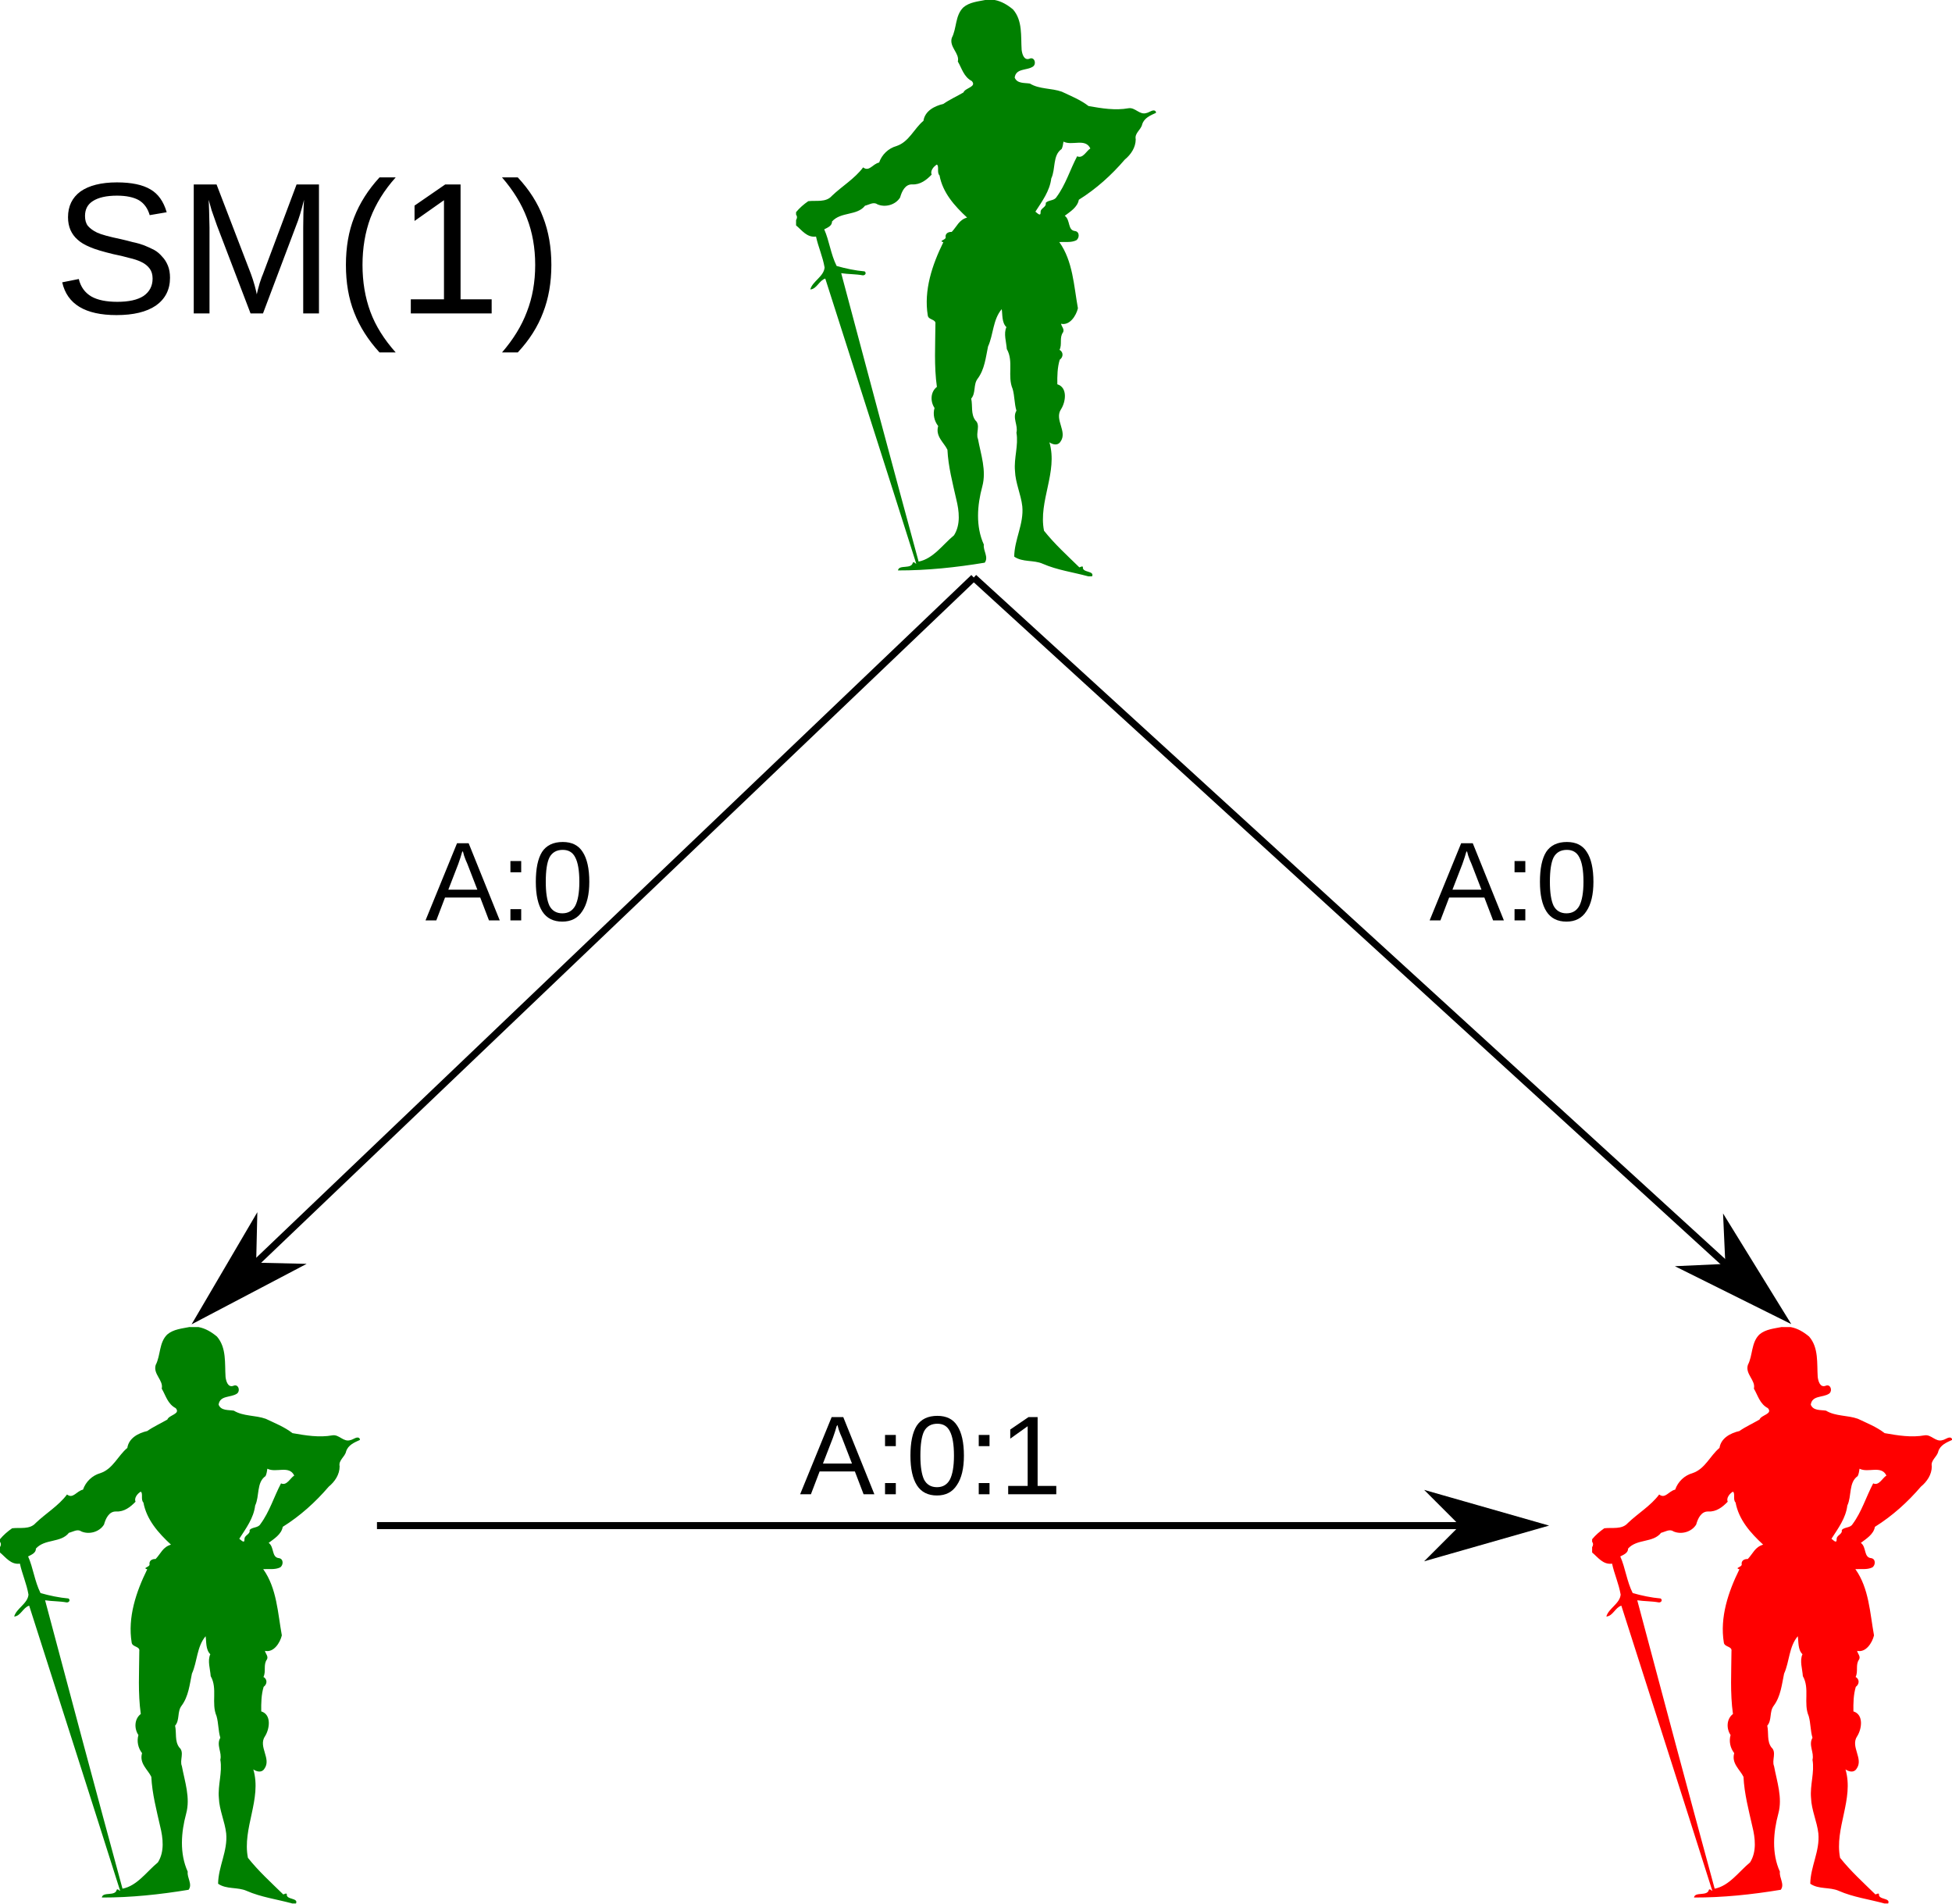
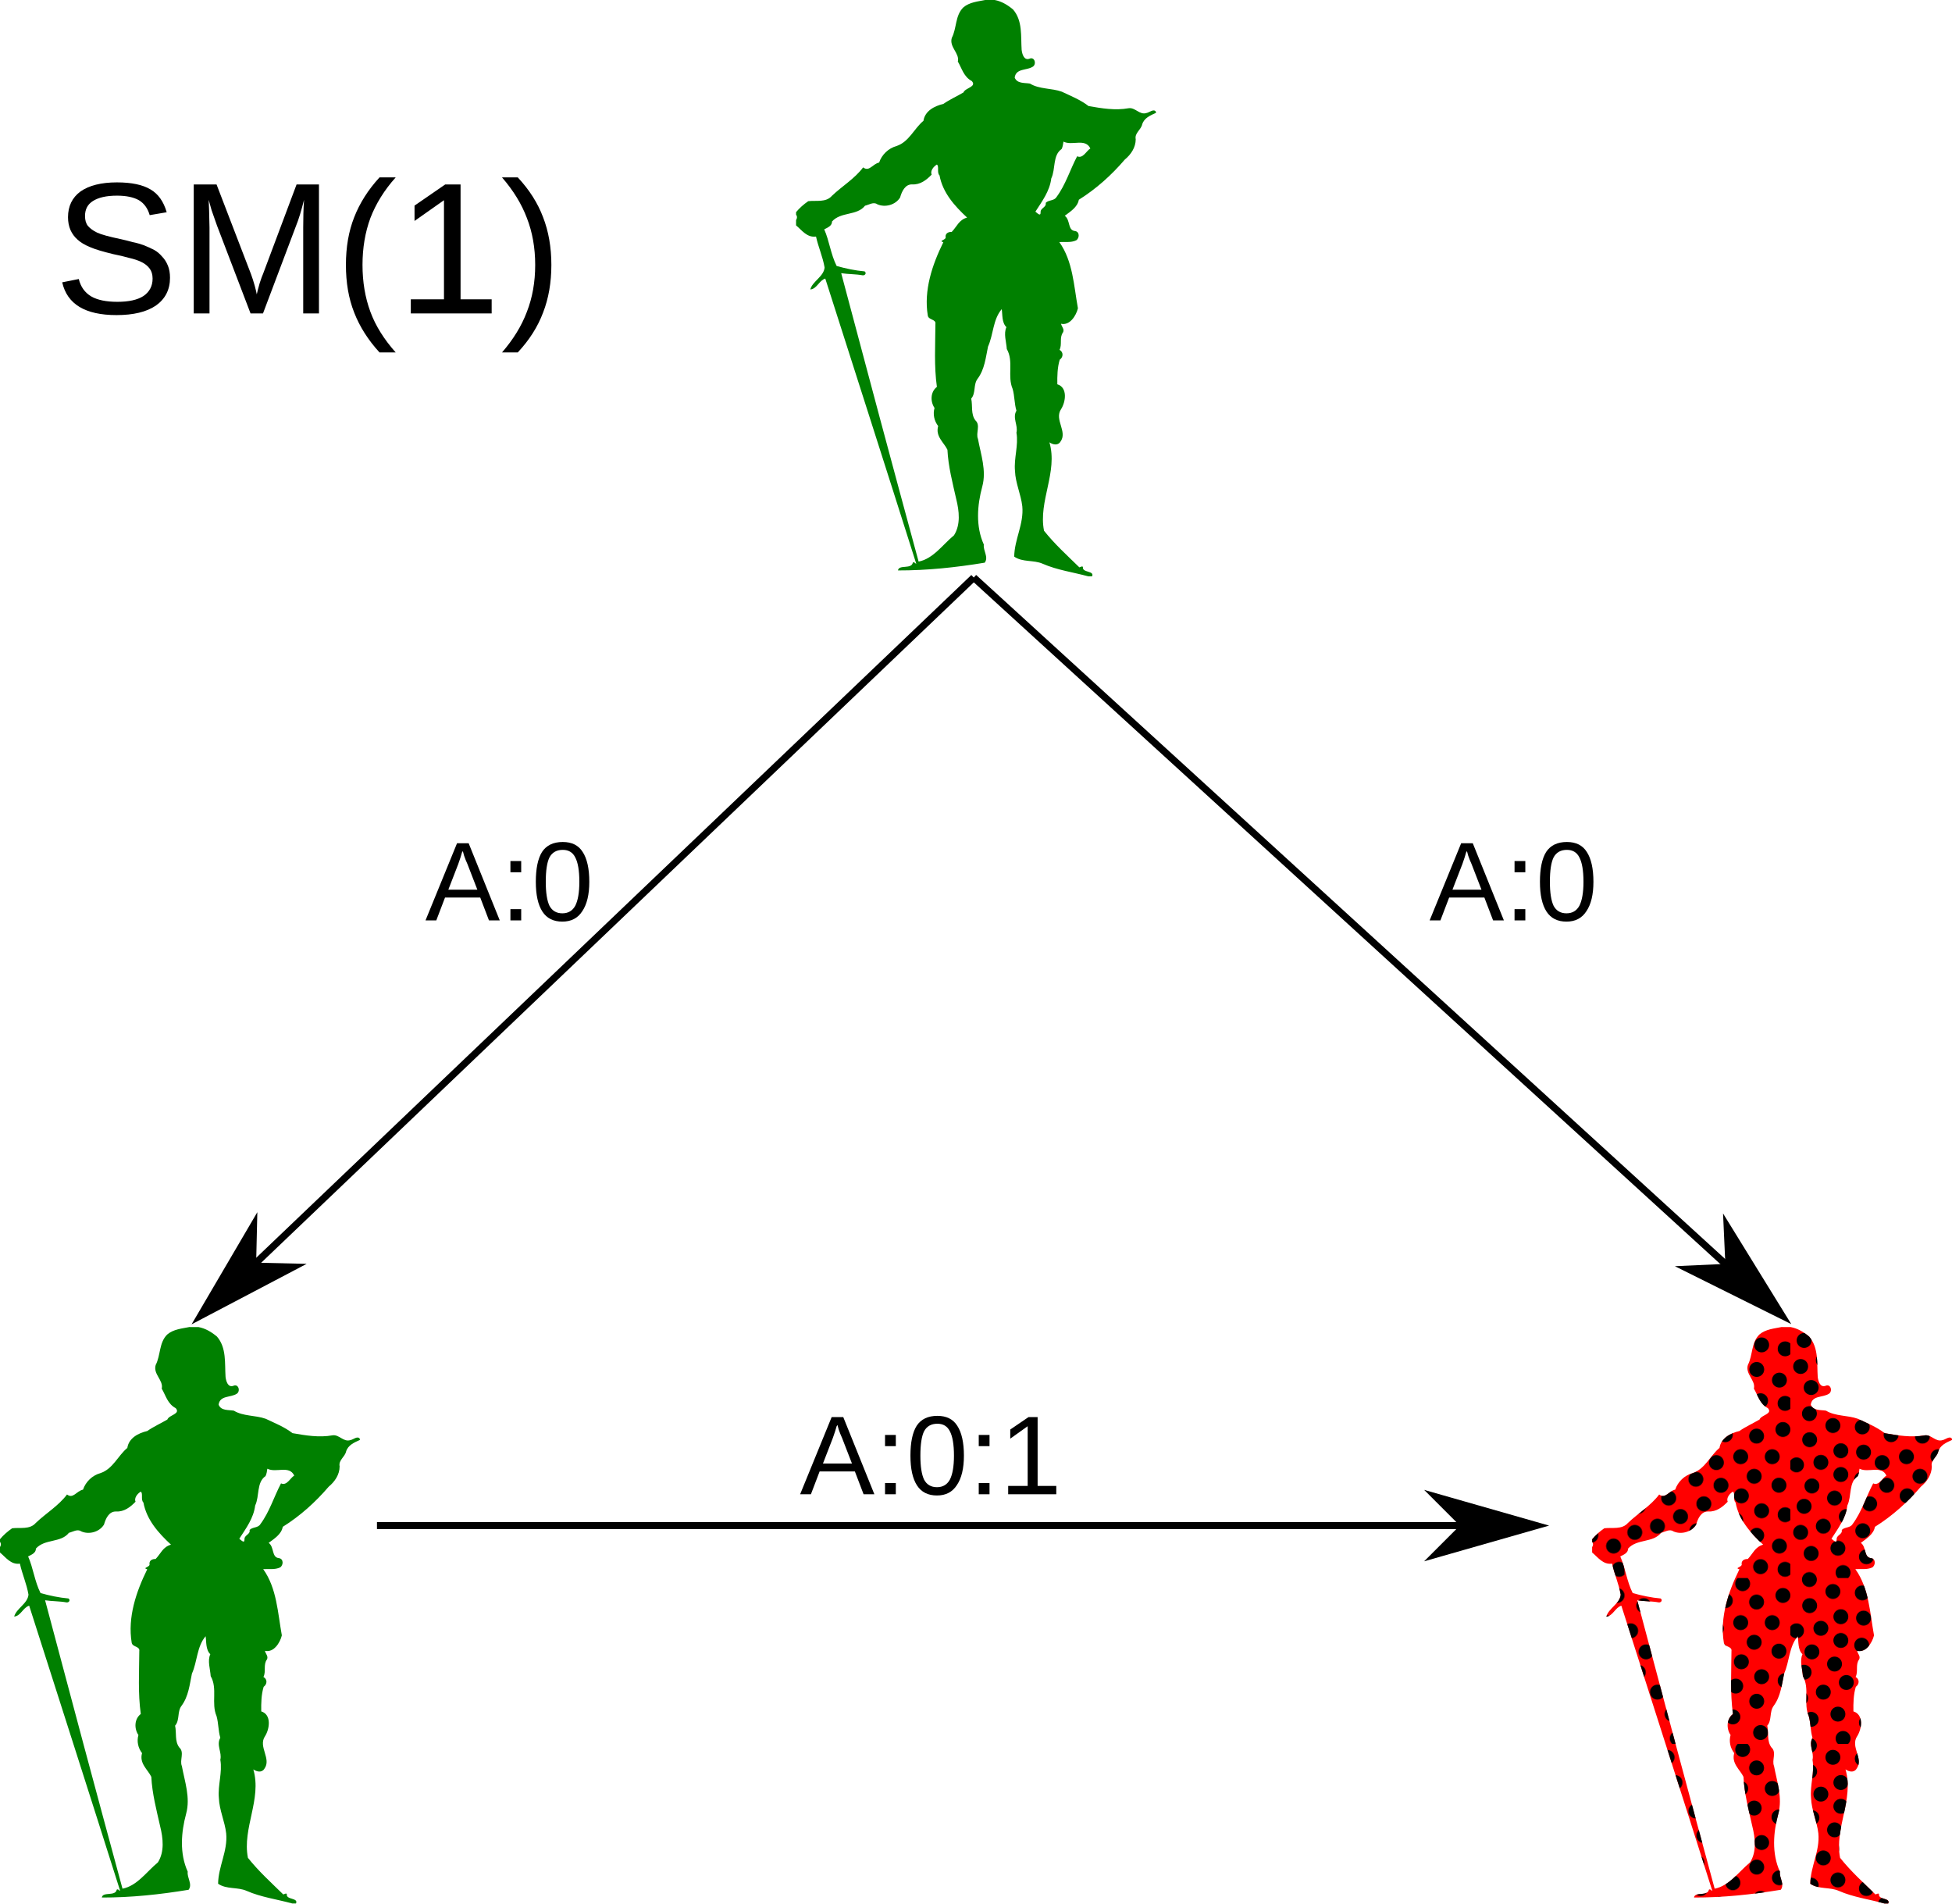
- <svg xmlns="http://www.w3.org/2000/svg" width="73.56mm" height="71.718mm" viewBox="0 0 73.56 71.718" version="1.1" id="svg1127">
+ <svg xmlns="http://www.w3.org/2000/svg" xmlns:xlink="http://www.w3.org/1999/xlink" width="73.56mm" height="71.718mm" viewBox="0 0 73.56 71.718" version="1.1" id="svg1127">
  <defs id="defs1121">
    <marker orient="auto" refY="0" refX="0" id="marker1163" style="overflow:visible">
      <path id="path1161" d="M 0,0 5,-5 -12.5,0 5,5 Z" style="fill:#000000;fill-opacity:1;fill-rule:evenodd;stroke:#000000;stroke-width:1pt;stroke-opacity:1" transform="matrix(-0.8,0,0,-0.8,-10,0)" />
    </marker>
    <marker style="overflow:visible" id="marker1007" refX="0" refY="0" orient="auto">
      <path transform="matrix(-0.8,0,0,-0.8,-10,0)" style="fill:#000000;fill-opacity:1;fill-rule:evenodd;stroke:#000000;stroke-width:1pt;stroke-opacity:1" d="M 0,0 5,-5 -12.5,0 5,5 Z" id="path1005" />
    </marker>
    <marker orient="auto" refY="0" refX="0" id="marker1605" style="overflow:visible">
      <path id="path1603" d="M 0,0 5,-5 -12.5,0 5,5 Z" style="fill:#000000;fill-opacity:1;fill-rule:evenodd;stroke:#000000;stroke-width:1pt;stroke-opacity:1" transform="matrix(-0.8,0,0,-0.8,-10,0)" />
    </marker>
    <marker orient="auto" refY="0" refX="0" id="marker1439" style="overflow:visible">
      <path id="path1437" d="M 0,0 5,-5 -12.5,0 5,5 Z" style="fill:#000000;fill-opacity:1;fill-rule:evenodd;stroke:#000000;stroke-width:1pt;stroke-opacity:1" transform="matrix(-0.8,0,0,-0.8,-10,0)" />
    </marker>
    <marker style="overflow:visible" id="marker4214" refX="0" refY="0" orient="auto">
      <path transform="scale(-0.6)" d="M 8.719,4.034 -2.207,0.016 8.719,-4.002 c -1.745,2.372 -1.735,5.617 -6e-7,8.035 z" style="fill:#ff0000;fill-opacity:1;fill-rule:evenodd;stroke:#ff0000;stroke-width:0.625;stroke-linejoin:round;stroke-opacity:1" id="path4212" />
    </marker>
    <marker orient="auto" refY="0" refX="0" id="marker4060" style="overflow:visible">
      <path id="path4058" style="fill:#ff0000;fill-opacity:1;fill-rule:evenodd;stroke:#000000;stroke-width:0.625;stroke-linejoin:round;stroke-opacity:1" d="M 8.719,4.034 -2.207,0.016 8.719,-4.002 c -1.745,2.372 -1.735,5.617 -6e-7,8.035 z" transform="scale(-0.6)" />
    </marker>
    <marker orient="auto" refY="0" refX="0" id="marker3984" style="overflow:visible">
      <path id="path3982" style="fill:#000000;fill-opacity:1;fill-rule:evenodd;stroke:#000000;stroke-width:0.625;stroke-linejoin:round;stroke-opacity:1" d="M 8.719,4.034 -2.207,0.016 8.719,-4.002 c -1.745,2.372 -1.735,5.617 -6e-7,8.035 z" transform="scale(0.6)" />
    </marker>
    <marker style="overflow:visible" id="marker2351" refX="0" refY="0" orient="auto">
      <path transform="matrix(-0.8,0,0,-0.8,-10,0)" style="fill:#000000;fill-opacity:1;fill-rule:evenodd;stroke:#000000;stroke-width:1pt;stroke-opacity:1" d="M 0,0 5,-5 -12.5,0 5,5 Z" id="path2349" />
    </marker>
    <marker orient="auto" refY="0" refX="0" id="marker1921" style="overflow:visible">
      <path id="path1919" d="M 0,0 5,-5 -12.5,0 5,5 Z" style="fill:#000000;fill-opacity:1;fill-rule:evenodd;stroke:#000000;stroke-width:1pt;stroke-opacity:1" transform="matrix(-0.8,0,0,-0.8,-10,0)" />
    </marker>
    <marker orient="auto" refY="0" refX="0" id="marker1819" style="overflow:visible">
      <path id="path1559" d="M 0,0 5,-5 -12.5,0 5,5 Z" style="fill:#000000;fill-opacity:1;fill-rule:evenodd;stroke:#000000;stroke-width:1pt;stroke-opacity:1" transform="matrix(-0.8,0,0,-0.8,-10,0)" />
    </marker>
    <marker style="overflow:visible" id="marker1462" refX="0" refY="0" orient="auto">
      <path transform="matrix(-0.8,0,0,-0.8,-10,0)" style="fill:#000000;fill-opacity:1;fill-rule:evenodd;stroke:#000000;stroke-width:1pt;stroke-opacity:1" d="M 0,0 5,-5 -12.5,0 5,5 Z" id="path1460" />
    </marker>
    <marker orient="auto" refY="0" refX="0" id="Arrow1Lstart" style="overflow:visible">
      <path id="path1700" d="M 0,0 5,-5 -12.5,0 5,5 Z" style="fill:#000000;fill-opacity:1;fill-rule:evenodd;stroke:#000000;stroke-width:1pt;stroke-opacity:1" transform="matrix(0.8,0,0,0.8,10,0)" />
    </marker>
    <marker orient="auto" refY="0" refX="0" id="Arrow2Mend" style="overflow:visible">
      <path id="path1727" style="fill:#000000;fill-opacity:1;fill-rule:evenodd;stroke:#000000;stroke-width:0.625;stroke-linejoin:round;stroke-opacity:1" d="M 8.719,4.034 -2.207,0.016 8.719,-4.002 c -1.745,2.372 -1.735,5.617 -6e-7,8.035 z" transform="scale(-0.6)" />
    </marker>
    <marker orient="auto" refY="0" refX="0" id="Arrow2Lend" style="overflow:visible">
      <path id="path1721" style="fill:#000000;fill-opacity:1;fill-rule:evenodd;stroke:#000000;stroke-width:0.625;stroke-linejoin:round;stroke-opacity:1" d="M 8.719,4.034 -2.207,0.016 8.719,-4.002 c -1.745,2.372 -1.735,5.617 -6e-7,8.035 z" transform="matrix(-1.1,0,0,-1.1,-1.1,0)" />
    </marker>
    <marker orient="auto" refY="0" refX="0" id="Arrow1Lend" style="overflow:visible">
      <path id="path1703" d="M 0,0 5,-5 -12.5,0 5,5 Z" style="fill:#000000;fill-opacity:1;fill-rule:evenodd;stroke:#000000;stroke-width:1pt;stroke-opacity:1" transform="matrix(-0.8,0,0,-0.8,-10,0)" />
    </marker>
    <marker orient="auto" refY="0" refX="0" id="Arrow2Mend-7" style="overflow:visible">
      <path id="path1727-0" style="fill:#000000;fill-opacity:1;fill-rule:evenodd;stroke:#000000;stroke-width:0.625;stroke-linejoin:round;stroke-opacity:1" d="M 8.719,4.034 -2.207,0.016 8.719,-4.002 c -1.745,2.372 -1.735,5.617 -6e-7,8.035 z" transform="scale(-0.6)" />
    </marker>
    <marker orient="auto" refY="0" refX="0" id="Arrow2Mend-7-3" style="overflow:visible">
      <path id="path1727-0-6" style="fill:#000000;fill-opacity:1;fill-rule:evenodd;stroke:#000000;stroke-width:0.625;stroke-linejoin:round;stroke-opacity:1" d="M 8.719,4.034 -2.207,0.016 8.719,-4.002 c -1.745,2.372 -1.735,5.617 -6e-7,8.035 z" transform="scale(-0.6)" />
    </marker>
    <marker orient="auto" refY="0" refX="0" id="Arrow2Mend-0" style="overflow:visible">
      <path id="path1727-6" style="fill:#000000;fill-opacity:1;fill-rule:evenodd;stroke:#000000;stroke-width:0.625;stroke-linejoin:round;stroke-opacity:1" d="M 8.719,4.034 -2.207,0.016 8.719,-4.002 c -1.745,2.372 -1.735,5.617 -6e-7,8.035 z" transform="scale(-0.6)" />
    </marker>
    <marker orient="auto" refY="0" refX="0" id="Arrow2Mend-2" style="overflow:visible">
      <path id="path1727-02" style="fill:#000000;fill-opacity:1;fill-rule:evenodd;stroke:#000000;stroke-width:0.625;stroke-linejoin:round;stroke-opacity:1" d="M 8.719,4.034 -2.207,0.016 8.719,-4.002 c -1.745,2.372 -1.735,5.617 -6e-7,8.035 z" transform="scale(-0.6)" />
    </marker>
    <marker orient="auto" refY="0" refX="0" id="Arrow2Mend-7-3-5" style="overflow:visible">
      <path id="path1727-0-6-9" style="fill:#000000;fill-opacity:1;fill-rule:evenodd;stroke:#000000;stroke-width:0.625;stroke-linejoin:round;stroke-opacity:1" d="M 8.719,4.034 -2.207,0.016 8.719,-4.002 c -1.745,2.372 -1.735,5.617 -6e-7,8.035 z" transform="scale(-0.6)" />
    </marker>
    <marker orient="auto" refY="0" refX="0" id="Arrow2Mend-7-3-2" style="overflow:visible">
      <path id="path1727-0-6-8" style="fill:#000000;fill-opacity:1;fill-rule:evenodd;stroke:#000000;stroke-width:0.625;stroke-linejoin:round;stroke-opacity:1" d="M 8.719,4.034 -2.207,0.016 8.719,-4.002 c -1.745,2.372 -1.735,5.617 -6e-7,8.035 z" transform="scale(-0.6)" />
    </marker>
    <marker orient="auto" refY="0" refX="0" id="marker3945-9" style="overflow:visible">
      <path id="path3943-7" style="fill:#000000;fill-opacity:1;fill-rule:evenodd;stroke:#000000;stroke-width:0.625;stroke-linejoin:round;stroke-opacity:1" d="M 8.719,4.034 -2.207,0.016 8.719,-4.002 c -1.745,2.372 -1.735,5.617 -6e-7,8.035 z" transform="scale(-0.6)" />
    </marker>
    <marker style="overflow:visible" id="marker4214-8" refX="0" refY="0" orient="auto">
      <path transform="scale(-0.6)" d="M 8.719,4.034 -2.207,0.016 8.719,-4.002 c -1.745,2.372 -1.735,5.617 -6e-7,8.035 z" style="fill:#ff0000;fill-opacity:1;fill-rule:evenodd;stroke:#ff0000;stroke-width:0.625;stroke-linejoin:round;stroke-opacity:1" id="path4212-9" />
    </marker>
+     <pattern xlink:href="#Polkadots-large-7-4" id="pattern3801-4-4" patternTransform="matrix(0.625,0,0,0.625,103.8962,67.46516)" />
+     <pattern id="Polkadots-large-7-4" patternTransform="translate(0,0) scale(10,10)" height="10" width="10" patternUnits="userSpaceOnUse">
+       <circle id="circle2411-4-4" r="0.45" cy="0.810" cx="2.567" style="fill:black;stroke:none" />
+       <circle id="circle2413-4-4" r="0.45" cy="2.33" cx="3.048" style="fill:black;stroke:none" />
+       <circle id="circle2415-3-7" r="0.45" cy="2.415" cx="4.418" style="fill:black;stroke:none" />
+       <circle id="circle2417-0-6" r="0.45" cy="3.029" cx="1.844" style="fill:black;stroke:none" />
+       <circle id="circle2419-7-3" r="0.45" cy="1.363" cx="6.08" style="fill:black;stroke:none" />
+       <circle id="circle2421-8-1" r="0.45" cy="4.413" cx="5.819" style="fill:black;stroke:none" />
+       <circle id="circle2423-6-7" r="0.45" cy="4.048" cx="4.305" style="fill:black;stroke:none" />
+       <circle id="circle2425-8-5" r="0.45" cy="3.045" cx="5.541" style="fill:black;stroke:none" />
+       <circle id="circle2427-8-9" r="0.45" cy="5.527" cx="4.785" style="fill:black;stroke:none" />
+       <circle id="circle2429-4-6" r="0.45" cy="5.184" cx="2.667" style="fill:black;stroke:none" />
+       <circle id="circle2431-3-2" r="0.45" cy="1.448" cx="7.965" style="fill:black;stroke:none" />
+       <circle id="circle2433-1-1" r="0.45" cy="5.049" cx="7.047" style="fill:black;stroke:none" />
+       <circle id="circle2435-4-7" r="0.45" cy="0.895" cx="4.340" style="fill:black;stroke:none" />
+       <circle id="circle2437-9-8" r="0.45" cy="0.340" cx="7.125" style="fill:black;stroke:none" />
+       <circle id="circle2439-2-5" r="0.45" cy="1.049" cx="9.553" style="fill:black;stroke:none" />
+       <circle id="circle2441-0-7" r="0.45" cy="2.689" cx="7.006" style="fill:black;stroke:none" />
+       <circle id="circle2443-6-4" r="0.45" cy="2.689" cx="8.909" style="fill:black;stroke:none" />
+       <circle id="circle2445-8-1" r="0.45" cy="4.407" cx="9.315" style="fill:black;stroke:none" />
+       <circle id="circle2447-9-8" r="0.45" cy="3.870" cx="7.820" style="fill:black;stroke:none" />
+       <circle id="circle2449-2-5" r="0.45" cy="5.948" cx="8.270" style="fill:black;stroke:none" />
+       <circle id="circle2451-6-9" r="0.45" cy="7.428" cx="7.973" style="fill:black;stroke:none" />
+       <circle id="circle2453-6-7" r="0.45" cy="8.072" cx="9.342" style="fill:black;stroke:none" />
+       <circle id="circle2455-4-5" r="0.45" cy="9.315" cx="8.206" style="fill:black;stroke:none" />
+       <circle id="circle2457-9-3" r="0.45" cy="9.475" cx="9.682" style="fill:black;stroke:none" />
+       <circle id="circle2459-5-8" r="0.45" cy="6.186" cx="9.688" style="fill:black;stroke:none" />
+       <circle id="circle2461-0-8" r="0.45" cy="6.296" cx="3.379" style="fill:black;stroke:none" />
+       <circle id="circle2463-4-3" r="0.45" cy="8.204" cx="2.871" style="fill:black;stroke:none" />
+       <circle id="circle2465-8-1" r="0.45" cy="8.719" cx="4.59" style="fill:black;stroke:none" />
+       <circle id="circle2467-7-8" r="0.45" cy="9.671" cx="3.181" style="fill:black;stroke:none" />
+       <circle id="circle2469-1-9" r="0.45" cy="7.315" cx="5.734" style="fill:black;stroke:none" />
+       <circle id="circle2471-7-6" r="0.45" cy="6.513" cx="6.707" style="fill:black;stroke:none" />
+       <circle id="circle2473-2-4" r="0.45" cy="9.670" cx="5.730" style="fill:black;stroke:none" />
+       <circle id="circle2475-7-3" r="0.45" cy="8.373" cx="6.535" style="fill:black;stroke:none" />
+       <circle id="circle2477-2-3" r="0.45" cy="7.154" cx="4.37" style="fill:black;stroke:none" />
+       <circle id="circle2479-2-3" r="0.45" cy="7.25" cx="0.622" style="fill:black;stroke:none" />
+       <circle id="circle2481-6-8" r="0.45" cy="5.679" cx="0.831" style="fill:black;stroke:none" />
+       <circle id="circle2483-1-6" r="0.45" cy="8.519" cx="1.257" style="fill:black;stroke:none" />
+       <circle id="circle2485-0-0" r="0.45" cy="6.877" cx="1.989" style="fill:black;stroke:none" />
+       <circle id="circle2487-6-4" r="0.45" cy="3.181" cx="0.374" style="fill:black;stroke:none" />
+       <circle id="circle2489-1-8" r="0.45" cy="1.664" cx="1.166" style="fill:black;stroke:none" />
+       <circle id="circle2491-5-8" r="0.45" cy="0.093" cx="1.151" style="fill:black;stroke:none" />
+       <circle id="circle2493-9-8" r="0.45" cy="10.093" cx="1.151" style="fill:black;stroke:none" />
+       <circle id="circle2495-4-9" r="0.45" cy="4.451" cx="1.302" style="fill:black;stroke:none" />
+       <circle id="circle2497-9-7" r="0.45" cy="3.763" cx="3.047" style="fill:black;stroke:none" />
+     </pattern>
  </defs>
  <g id="layer1" transform="translate(-42.67912,-8.01127)">
    <path id="path957-3" d="m 79.835,8.011 h 0.327 c 0.261,0.048 0.493,0.19 0.693,0.357 0.366,0.422 0.29,1.009 0.324,1.523 0.018,0.147 0.084,0.403 0.288,0.335 0.2,-0.096 0.282,0.199 0.137,0.295 -0.237,0.155 -0.636,0.055 -0.687,0.412 0.091,0.236 0.373,0.193 0.575,0.227 0.355,0.218 0.809,0.166 1.201,0.306 0.348,0.166 0.704,0.305 1.008,0.541 0.496,0.087 1.004,0.173 1.508,0.082 0.251,-0.04 0.415,0.266 0.674,0.18 0.106,-0.015 0.277,-0.179 0.357,-0.045 v 0.04 c -0.209,0.093 -0.445,0.193 -0.518,0.432 -0.044,0.208 -0.294,0.329 -0.244,0.562 -5e-4,0.309 -0.18,0.575 -0.412,0.766 -0.5,0.584 -1.076,1.103 -1.732,1.513 -0.048,0.283 -0.331,0.453 -0.53,0.604 0.221,0.16 0.099,0.551 0.393,0.576 0.176,0.03 0.163,0.272 0.036,0.35 -0.199,0.094 -0.423,0.049 -0.635,0.064 0.515,0.721 0.548,1.652 0.702,2.495 -0.066,0.279 -0.307,0.66 -0.636,0.583 0.02,0.11 0.139,0.206 0.074,0.325 -0.146,0.198 -0.024,0.451 -0.131,0.658 0.155,0.088 0.144,0.274 0.007,0.373 -0.089,0.295 -0.095,0.616 -0.09,0.925 0.395,0.121 0.317,0.66 0.143,0.934 -0.271,0.396 0.254,0.85 -0.026,1.229 -0.097,0.158 -0.289,0.11 -0.415,0.023 0.327,1.122 -0.423,2.215 -0.204,3.331 0.402,0.506 0.87,0.928 1.332,1.38 0.039,-0.008 0.115,-0.061 0.134,-0.013 -0.038,0.223 0.448,0.131 0.345,0.353 H 83.693 c -0.573,-0.158 -1.171,-0.235 -1.719,-0.475 -0.342,-0.152 -0.758,-0.048 -1.075,-0.269 0.008,-0.651 0.368,-1.232 0.305,-1.895 -0.051,-0.454 -0.26,-0.878 -0.276,-1.338 -0.044,-0.481 0.138,-0.959 0.055,-1.438 0.07,-0.274 -0.161,-0.554 -5e-4,-0.828 -0.08,-0.266 -0.066,-0.551 -0.142,-0.817 -0.209,-0.485 0.048,-1.037 -0.221,-1.506 -0.016,-0.261 -0.128,-0.583 -0.014,-0.824 -0.181,-0.174 -0.144,-0.485 -0.177,-0.679 -0.336,0.397 -0.31,0.955 -0.516,1.41 -0.086,0.407 -0.126,0.856 -0.392,1.212 -0.17,0.224 -0.059,0.538 -0.242,0.749 0.06,0.272 -0.021,0.581 0.157,0.819 0.206,0.183 0.005,0.484 0.098,0.702 0.109,0.587 0.325,1.189 0.163,1.788 -0.193,0.712 -0.254,1.504 0.058,2.191 -0.034,0.226 0.19,0.472 0.033,0.682 -1.077,0.178 -2.172,0.295 -3.269,0.292 0.032,-0.235 0.509,-0.029 0.561,-0.296 0.051,-0.037 0.084,0.033 0.129,0.047 -1.134,-3.584 -2.286,-7.168 -3.429,-10.747 -0.23,0.067 -0.319,0.393 -0.565,0.41 0.084,-0.311 0.51,-0.486 0.539,-0.827 -0.071,-0.417 -0.238,-0.769 -0.323,-1.166 -0.341,0.047 -0.533,-0.24 -0.752,-0.421 v -0.202 c 0.044,-0.063 0.048,-0.138 0,-0.201 v -0.096 c 0.131,-0.159 0.29,-0.296 0.459,-0.413 0.298,-0.037 0.663,0.058 0.888,-0.198 0.383,-0.367 0.861,-0.648 1.18,-1.075 0.23,0.177 0.355,-0.129 0.603,-0.183 0.103,-0.3 0.349,-0.536 0.656,-0.622 0.474,-0.159 0.658,-0.655 1.014,-0.95 0.056,-0.372 0.414,-0.558 0.75,-0.636 0.238,-0.166 0.51,-0.287 0.759,-0.433 0.06,-0.174 0.511,-0.207 0.314,-0.429 -0.306,-0.159 -0.377,-0.483 -0.527,-0.736 0.076,-0.31 -0.334,-0.545 -0.227,-0.891 0.19,-0.366 0.121,-0.842 0.435,-1.148 0.236,-0.202 0.56,-0.224 0.852,-0.284 m 2.921,5.341 c -0.016,0.093 -0.025,0.192 -0.069,0.278 -0.347,0.239 -0.22,0.755 -0.391,1.109 -0.057,0.475 -0.345,0.859 -0.598,1.252 0.053,0.034 0.201,0.207 0.196,0.024 -0.012,-0.167 0.229,-0.183 0.192,-0.355 0.107,-0.117 0.319,-0.072 0.406,-0.218 0.346,-0.465 0.511,-1.03 0.779,-1.538 0.218,0.103 0.346,-0.203 0.498,-0.294 -0.192,-0.401 -0.684,-0.09 -1.013,-0.258 m -4.773,0.865 c -0.123,0.073 -0.256,0.24 -0.195,0.379 -0.197,0.204 -0.43,0.383 -0.728,0.368 -0.273,-0.013 -0.398,0.27 -0.46,0.492 -0.171,0.281 -0.564,0.389 -0.861,0.256 -0.141,-0.102 -0.318,0.023 -0.461,0.054 -0.301,0.387 -0.911,0.219 -1.246,0.597 0.01,0.165 -0.181,0.236 -0.292,0.294 0.195,0.44 0.243,0.932 0.468,1.38 0.341,0.097 0.704,0.174 1.054,0.204 0.084,0.062 0.019,0.158 -0.073,0.148 -0.267,-0.049 -0.541,-0.039 -0.809,-0.08 0.962,3.625 1.933,7.247 2.917,10.866 0.553,-0.107 0.911,-0.644 1.334,-0.991 0.255,-0.404 0.195,-0.915 0.085,-1.359 -0.138,-0.615 -0.302,-1.23 -0.333,-1.864 -0.132,-0.275 -0.461,-0.503 -0.349,-0.893 -0.148,-0.189 -0.206,-0.446 -0.137,-0.681 -0.165,-0.243 -0.156,-0.608 0.089,-0.794 -0.11,-0.787 -0.06,-1.578 -0.056,-2.368 0.032,-0.189 -0.26,-0.146 -0.287,-0.319 -0.157,-0.953 0.167,-1.917 0.586,-2.764 -0.213,-0.061 0.138,-0.079 0.083,-0.213 0.001,-0.133 0.122,-0.18 0.233,-0.175 0.201,-0.211 0.269,-0.452 0.579,-0.541 -0.471,-0.436 -0.919,-0.936 -1.039,-1.589 -0.109,-0.101 -0.004,-0.346 -0.099,-0.407 z" style="opacity:1;fill:#008000;stroke-width:0.022" />
    <path id="path957-3-3" d="m 49.835,58.011 h 0.327 c 0.261,0.048 0.493,0.19 0.693,0.357 0.366,0.422 0.29,1.009 0.324,1.523 0.018,0.147 0.084,0.403 0.288,0.335 0.2,-0.096 0.282,0.199 0.137,0.295 -0.237,0.155 -0.636,0.055 -0.687,0.412 0.091,0.236 0.373,0.193 0.575,0.227 0.355,0.218 0.809,0.166 1.201,0.306 0.348,0.166 0.704,0.305 1.008,0.541 0.496,0.087 1.004,0.173 1.508,0.082 0.251,-0.04 0.415,0.266 0.674,0.18 0.106,-0.015 0.277,-0.179 0.357,-0.045 v 0.04 c -0.209,0.093 -0.445,0.193 -0.518,0.432 -0.044,0.208 -0.294,0.329 -0.244,0.562 -5e-4,0.309 -0.18,0.575 -0.412,0.766 -0.5,0.584 -1.076,1.103 -1.732,1.513 -0.048,0.283 -0.331,0.453 -0.53,0.604 0.221,0.16 0.099,0.551 0.393,0.576 0.176,0.03 0.163,0.272 0.036,0.35 -0.199,0.094 -0.423,0.049 -0.635,0.064 0.515,0.721 0.548,1.652 0.702,2.495 -0.066,0.279 -0.307,0.66 -0.636,0.583 0.02,0.11 0.139,0.206 0.074,0.325 -0.146,0.198 -0.024,0.451 -0.131,0.658 0.155,0.088 0.144,0.274 0.007,0.373 -0.089,0.295 -0.095,0.616 -0.09,0.925 0.395,0.121 0.317,0.66 0.143,0.934 -0.271,0.396 0.254,0.85 -0.026,1.229 -0.097,0.158 -0.289,0.11 -0.415,0.023 0.327,1.122 -0.423,2.215 -0.204,3.331 0.402,0.506 0.87,0.928 1.332,1.38 0.039,-0.008 0.115,-0.061 0.134,-0.013 -0.038,0.223 0.448,0.131 0.345,0.353 h -0.141 c -0.573,-0.158 -1.171,-0.235 -1.719,-0.475 -0.342,-0.152 -0.758,-0.048 -1.075,-0.269 0.008,-0.651 0.368,-1.232 0.305,-1.895 -0.051,-0.454 -0.26,-0.878 -0.276,-1.338 -0.044,-0.481 0.138,-0.959 0.055,-1.438 0.07,-0.274 -0.161,-0.554 -5e-4,-0.828 -0.08,-0.266 -0.066,-0.551 -0.142,-0.817 -0.209,-0.485 0.048,-1.037 -0.221,-1.506 -0.016,-0.261 -0.128,-0.583 -0.014,-0.824 -0.181,-0.174 -0.144,-0.485 -0.177,-0.679 -0.336,0.397 -0.31,0.955 -0.516,1.41 -0.086,0.407 -0.126,0.856 -0.392,1.212 -0.17,0.224 -0.059,0.538 -0.242,0.749 0.06,0.272 -0.021,0.581 0.157,0.819 0.206,0.183 0.005,0.484 0.098,0.702 0.109,0.587 0.325,1.189 0.163,1.788 -0.193,0.712 -0.254,1.504 0.058,2.191 -0.034,0.226 0.19,0.472 0.033,0.682 -1.077,0.178 -2.172,0.295 -3.269,0.292 0.032,-0.235 0.509,-0.029 0.561,-0.296 0.051,-0.037 0.084,0.033 0.129,0.047 -1.134,-3.584 -2.286,-7.168 -3.429,-10.747 -0.23,0.067 -0.319,0.393 -0.565,0.41 0.084,-0.311 0.51,-0.486 0.539,-0.827 -0.071,-0.417 -0.238,-0.769 -0.323,-1.166 -0.341,0.047 -0.533,-0.24 -0.752,-0.421 v -0.202 c 0.044,-0.063 0.048,-0.138 0,-0.201 v -0.096 c 0.131,-0.159 0.29,-0.296 0.459,-0.413 0.298,-0.037 0.663,0.058 0.888,-0.198 0.383,-0.367 0.861,-0.648 1.18,-1.075 0.23,0.177 0.355,-0.129 0.603,-0.183 0.103,-0.3 0.349,-0.536 0.656,-0.622 0.474,-0.159 0.658,-0.655 1.014,-0.95 0.056,-0.372 0.414,-0.558 0.75,-0.636 0.238,-0.166 0.51,-0.287 0.759,-0.433 0.06,-0.174 0.511,-0.207 0.314,-0.429 -0.306,-0.159 -0.377,-0.483 -0.527,-0.736 0.076,-0.31 -0.334,-0.545 -0.227,-0.891 0.19,-0.366 0.121,-0.842 0.435,-1.148 0.236,-0.202 0.56,-0.224 0.852,-0.284 m 2.921,5.341 c -0.016,0.093 -0.025,0.192 -0.069,0.278 -0.347,0.239 -0.22,0.755 -0.391,1.109 -0.057,0.475 -0.345,0.859 -0.598,1.252 0.053,0.034 0.201,0.207 0.196,0.024 -0.012,-0.167 0.229,-0.183 0.192,-0.355 0.107,-0.117 0.319,-0.072 0.406,-0.218 0.346,-0.465 0.511,-1.03 0.779,-1.538 0.218,0.103 0.346,-0.203 0.498,-0.294 -0.192,-0.401 -0.684,-0.09 -1.013,-0.258 m -4.773,0.865 c -0.123,0.073 -0.256,0.24 -0.195,0.379 -0.197,0.204 -0.43,0.383 -0.728,0.368 -0.273,-0.013 -0.398,0.27 -0.46,0.492 -0.171,0.281 -0.564,0.389 -0.861,0.256 -0.141,-0.102 -0.318,0.023 -0.461,0.054 -0.301,0.387 -0.911,0.219 -1.246,0.597 0.01,0.165 -0.181,0.236 -0.292,0.294 0.195,0.44 0.243,0.932 0.468,1.38 0.341,0.097 0.704,0.174 1.054,0.204 0.084,0.062 0.019,0.158 -0.073,0.148 -0.267,-0.049 -0.541,-0.039 -0.809,-0.08 0.962,3.625 1.933,7.247 2.917,10.866 0.553,-0.107 0.911,-0.644 1.334,-0.991 0.255,-0.404 0.195,-0.915 0.085,-1.359 -0.138,-0.615 -0.302,-1.23 -0.333,-1.864 -0.132,-0.275 -0.461,-0.503 -0.349,-0.893 -0.148,-0.189 -0.206,-0.446 -0.137,-0.681 -0.165,-0.243 -0.156,-0.608 0.089,-0.794 -0.11,-0.787 -0.06,-1.578 -0.056,-2.368 0.032,-0.189 -0.26,-0.146 -0.287,-0.319 -0.157,-0.953 0.167,-1.917 0.586,-2.764 -0.213,-0.061 0.138,-0.079 0.083,-0.213 0.001,-0.133 0.122,-0.18 0.233,-0.175 0.201,-0.211 0.269,-0.452 0.579,-0.541 -0.471,-0.436 -0.919,-0.936 -1.039,-1.589 -0.109,-0.101 -0.004,-0.346 -0.099,-0.407 z" style="opacity:1;fill:#008000;stroke-width:0.022" />
    <path id="path957-3-3-6-7" d="m 109.835,58.011 h 0.327 c 0.261,0.048 0.493,0.19 0.693,0.357 0.366,0.422 0.29,1.009 0.324,1.523 0.018,0.147 0.084,0.403 0.288,0.335 0.2,-0.096 0.282,0.199 0.137,0.295 -0.237,0.155 -0.636,0.055 -0.687,0.412 0.091,0.236 0.373,0.193 0.575,0.227 0.355,0.218 0.809,0.166 1.201,0.306 0.348,0.166 0.704,0.305 1.008,0.541 0.496,0.087 1.004,0.173 1.508,0.082 0.251,-0.04 0.415,0.266 0.674,0.18 0.106,-0.015 0.277,-0.179 0.357,-0.045 v 0.04 c -0.209,0.093 -0.445,0.193 -0.518,0.432 -0.044,0.208 -0.294,0.329 -0.244,0.562 -5.1e-4,0.309 -0.18,0.575 -0.412,0.766 -0.5,0.584 -1.076,1.103 -1.732,1.513 -0.048,0.283 -0.331,0.453 -0.53,0.604 0.221,0.16 0.099,0.551 0.393,0.576 0.176,0.03 0.163,0.272 0.036,0.35 -0.199,0.094 -0.423,0.049 -0.635,0.064 0.515,0.721 0.548,1.652 0.702,2.495 -0.066,0.279 -0.307,0.66 -0.636,0.583 0.02,0.11 0.139,0.206 0.074,0.325 -0.146,0.198 -0.024,0.451 -0.131,0.658 0.155,0.088 0.144,0.274 0.007,0.373 -0.089,0.295 -0.095,0.616 -0.09,0.925 0.395,0.121 0.317,0.66 0.143,0.934 -0.271,0.396 0.254,0.85 -0.026,1.229 -0.097,0.158 -0.289,0.11 -0.415,0.023 0.327,1.122 -0.423,2.215 -0.204,3.331 0.402,0.506 0.87,0.928 1.332,1.38 0.039,-0.008 0.115,-0.061 0.134,-0.013 -0.038,0.223 0.448,0.131 0.345,0.353 h -0.141 c -0.573,-0.158 -1.171,-0.235 -1.719,-0.475 -0.342,-0.152 -0.758,-0.048 -1.075,-0.269 0.008,-0.651 0.368,-1.232 0.305,-1.895 -0.051,-0.454 -0.26,-0.878 -0.276,-1.338 -0.044,-0.481 0.138,-0.959 0.055,-1.438 0.07,-0.274 -0.161,-0.554 -5.1e-4,-0.828 -0.08,-0.266 -0.066,-0.551 -0.142,-0.817 -0.209,-0.485 0.048,-1.037 -0.221,-1.506 -0.016,-0.261 -0.128,-0.583 -0.014,-0.824 -0.181,-0.174 -0.144,-0.485 -0.177,-0.679 -0.336,0.397 -0.31,0.955 -0.516,1.41 -0.086,0.407 -0.126,0.856 -0.392,1.212 -0.17,0.224 -0.059,0.538 -0.242,0.749 0.06,0.272 -0.021,0.581 0.157,0.819 0.206,0.183 0.005,0.484 0.098,0.702 0.109,0.587 0.325,1.189 0.163,1.788 -0.193,0.712 -0.254,1.504 0.058,2.191 -0.034,0.226 0.19,0.472 0.033,0.682 -1.077,0.178 -2.172,0.295 -3.269,0.292 0.032,-0.235 0.509,-0.029 0.561,-0.296 0.051,-0.037 0.084,0.033 0.129,0.047 -1.134,-3.584 -2.286,-7.168 -3.429,-10.747 -0.23,0.067 -0.319,0.393 -0.565,0.41 0.084,-0.311 0.51,-0.486 0.539,-0.827 -0.071,-0.417 -0.238,-0.769 -0.323,-1.166 -0.341,0.047 -0.533,-0.24 -0.752,-0.421 v -0.202 c 0.044,-0.063 0.048,-0.138 0,-0.201 v -0.096 c 0.131,-0.159 0.29,-0.296 0.459,-0.413 0.298,-0.037 0.663,0.058 0.888,-0.198 0.383,-0.367 0.861,-0.648 1.18,-1.075 0.23,0.177 0.355,-0.129 0.603,-0.183 0.103,-0.3 0.349,-0.536 0.656,-0.622 0.474,-0.159 0.658,-0.655 1.014,-0.95 0.056,-0.372 0.414,-0.558 0.75,-0.636 0.238,-0.166 0.51,-0.287 0.759,-0.433 0.06,-0.174 0.511,-0.207 0.314,-0.429 -0.306,-0.159 -0.377,-0.483 -0.527,-0.736 0.076,-0.31 -0.334,-0.545 -0.227,-0.891 0.19,-0.366 0.121,-0.842 0.435,-1.148 0.236,-0.202 0.56,-0.224 0.852,-0.284 m 2.921,5.341 c -0.016,0.093 -0.025,0.192 -0.069,0.278 -0.347,0.239 -0.22,0.755 -0.391,1.109 -0.057,0.475 -0.345,0.859 -0.598,1.252 0.053,0.034 0.201,0.207 0.196,0.024 -0.012,-0.167 0.229,-0.183 0.192,-0.355 0.107,-0.117 0.319,-0.072 0.406,-0.218 0.346,-0.465 0.511,-1.03 0.779,-1.538 0.218,0.103 0.346,-0.203 0.498,-0.294 -0.192,-0.401 -0.684,-0.09 -1.013,-0.258 m -4.773,0.865 c -0.123,0.073 -0.256,0.24 -0.195,0.379 -0.197,0.204 -0.43,0.383 -0.728,0.368 -0.273,-0.013 -0.398,0.27 -0.46,0.492 -0.171,0.281 -0.564,0.389 -0.861,0.256 -0.141,-0.102 -0.318,0.023 -0.461,0.054 -0.301,0.387 -0.911,0.219 -1.246,0.597 0.01,0.165 -0.181,0.236 -0.292,0.294 0.195,0.44 0.243,0.932 0.468,1.38 0.341,0.097 0.704,0.174 1.054,0.204 0.084,0.062 0.019,0.158 -0.073,0.148 -0.267,-0.049 -0.541,-0.039 -0.809,-0.08 0.962,3.625 1.933,7.247 2.917,10.866 0.553,-0.107 0.911,-0.644 1.334,-0.991 0.255,-0.404 0.195,-0.915 0.085,-1.359 -0.138,-0.615 -0.302,-1.23 -0.333,-1.864 -0.132,-0.275 -0.461,-0.503 -0.349,-0.893 -0.148,-0.189 -0.206,-0.446 -0.137,-0.681 -0.165,-0.243 -0.156,-0.608 0.089,-0.794 -0.11,-0.787 -0.06,-1.578 -0.056,-2.368 0.032,-0.189 -0.26,-0.146 -0.287,-0.319 -0.157,-0.953 0.167,-1.917 0.586,-2.764 -0.213,-0.061 0.138,-0.079 0.083,-0.213 0.001,-0.133 0.122,-0.18 0.233,-0.175 0.201,-0.211 0.269,-0.452 0.579,-0.541 -0.471,-0.436 -0.919,-0.936 -1.039,-1.589 -0.109,-0.101 -0.004,-0.346 -0.099,-0.407 z" style="opacity:1;fill:#ff0000;stroke-width:0.022" />
    <path style="display:none;fill:none;fill-rule:evenodd;stroke:#000000;stroke-width:0.265;stroke-linecap:butt;stroke-linejoin:miter;stroke-miterlimit:4;stroke-dasharray:none;stroke-opacity:1;marker-end:url(#Arrow1Lend)" d="M 91.041,43.489 53.509,59.098" id="path1048" />
    <text xml:space="preserve" style="font-style:normal;font-variant:normal;font-weight:normal;font-stretch:normal;font-size:5.644px;line-height:1;font-family:arial;-inkscape-font-specification:arial;letter-spacing:0px;word-spacing:0px;fill:#000000;fill-opacity:1;stroke:none;stroke-width:0.265" x="58.699" y="42.688" id="text2147">
      <tspan id="tspan2145" x="58.699" y="42.688" style="font-size:4.233px;stroke-width:0.265">A:0</tspan>
    </text>
    <text xml:space="preserve" style="font-style:normal;font-variant:normal;font-weight:normal;font-stretch:normal;font-size:5.644px;line-height:1;font-family:arial;-inkscape-font-specification:arial;letter-spacing:0px;word-spacing:0px;fill:#000000;fill-opacity:1;stroke:none;stroke-width:0.265" x="96.539" y="42.688" id="text2147-3">
      <tspan id="tspan2145-5" x="96.539" y="42.688" style="font-size:4.233px;stroke-width:0.265">A:0</tspan>
    </text>
    <text xml:space="preserve" style="font-style:normal;font-variant:normal;font-weight:normal;font-stretch:normal;font-size:5.644px;line-height:1;font-family:arial;-inkscape-font-specification:arial;letter-spacing:0px;word-spacing:0px;fill:#000000;fill-opacity:1;stroke:none;stroke-width:0.265" x="44.694" y="19.82" id="text2183">
      <tspan id="tspan2181" x="44.694" y="19.82" style="font-size:7.056px;stroke-width:0.265">SM(1)</tspan>
    </text>
    <path style="fill:none;fill-rule:evenodd;stroke:#000000;stroke-width:0.265;stroke-linecap:butt;stroke-linejoin:miter;stroke-miterlimit:4;stroke-dasharray:none;stroke-opacity:1;marker-end:url(#marker2351)" d="M 79.375,29.771 109.802,57.552" id="path1413" />
    <path style="fill:none;fill-rule:evenodd;stroke:#000000;stroke-width:0.265px;stroke-linecap:butt;stroke-linejoin:miter;stroke-opacity:1;marker-end:url(#marker1605)" d="M 79.375,29.771 50.271,57.552" id="path1417" />
    <path style="fill:none;fill-rule:evenodd;stroke:#000000;stroke-width:0.265;stroke-linecap:butt;stroke-linejoin:miter;stroke-miterlimit:4;stroke-dasharray:none;stroke-opacity:1;marker-end:url(#marker1007)" d="M 56.885,65.49 H 100.542" id="path66" />
    <text xml:space="preserve" style="font-style:normal;font-variant:normal;font-weight:normal;font-stretch:normal;font-size:5.644px;line-height:1;font-family:arial;-inkscape-font-specification:arial;letter-spacing:0px;word-spacing:0px;fill:#000000;fill-opacity:1;stroke:none;stroke-width:0.265" x="72.817" y="64.309" id="text2147-36">
      <tspan id="tspan2145-7" x="72.817" y="64.309" style="font-size:4.233px;stroke-width:0.265">A:0:1</tspan>
    </text>
+     <path style="fill:url(#pattern3801-4-4);fill-opacity:1;fill-rule:nonzero;stroke:none;stroke-width:0.017;stroke-linecap:round;stroke-linejoin:bevel;stroke-miterlimit:4;stroke-dasharray:none;stroke-opacity:1;paint-order:stroke fill markers" d="m 109.835,58.011 c -0.292,0.06 -0.616,0.082 -0.852,0.284 -0.314,0.305 -0.245,0.782 -0.435,1.148 -0.106,0.345 0.304,0.58 0.227,0.89 0.151,0.252 0.221,0.577 0.527,0.735 0.197,0.221 -0.254,0.255 -0.314,0.429 -0.249,0.146 -0.521,0.267 -0.759,0.433 -0.336,0.077 -0.694,0.264 -0.75,0.636 -0.356,0.295 -0.54,0.791 -1.014,0.95 -0.306,0.086 -0.553,0.322 -0.656,0.622 -0.247,0.054 -0.373,0.36 -0.603,0.182 -0.319,0.427 -0.796,0.708 -1.179,1.075 -0.225,0.256 -0.59,0.161 -0.888,0.198 -0.169,0.117 -0.327,0.255 -0.459,0.413 v 0.096 c 0.048,0.062 0.044,0.137 0,0.201 v 0.203 c 0.219,0.181 0.411,0.468 0.752,0.421 0.085,0.397 0.252,0.75 0.323,1.166 -0.029,0.34 -0.455,0.515 -0.539,0.826 0.246,-0.017 0.335,-0.342 0.565,-0.41 1.143,3.579 2.295,7.163 3.429,10.747 -0.044,-0.014 -0.077,-0.084 -0.129,-0.047 -0.051,0.267 -0.529,0.061 -0.561,0.296 1.096,0.004 2.192,-0.114 3.269,-0.292 0.157,-0.21 -0.067,-0.457 -0.033,-0.682 -0.312,-0.687 -0.251,-1.478 -0.058,-2.191 0.162,-0.599 -0.054,-1.201 -0.163,-1.788 -0.093,-0.218 0.108,-0.519 -0.098,-0.702 -0.178,-0.238 -0.097,-0.547 -0.157,-0.819 0.183,-0.211 0.071,-0.525 0.241,-0.749 0.266,-0.357 0.306,-0.806 0.392,-1.212 0.206,-0.454 0.18,-1.013 0.516,-1.41 0.033,0.194 -0.003,0.506 0.177,0.679 -0.114,0.241 -0.002,0.563 0.015,0.824 0.269,0.469 0.012,1.021 0.221,1.506 0.076,0.267 0.062,0.551 0.142,0.817 -0.161,0.274 0.07,0.554 5.3e-4,0.828 0.083,0.479 -0.1,0.957 -0.055,1.438 0.015,0.46 0.225,0.884 0.276,1.338 0.062,0.663 -0.297,1.244 -0.305,1.895 0.317,0.221 0.732,0.116 1.075,0.269 0.548,0.24 1.146,0.317 1.719,0.475 h 0.141 c 0.103,-0.222 -0.383,-0.13 -0.345,-0.353 -0.019,-0.048 -0.095,0.005 -0.134,0.013 -0.463,-0.452 -0.93,-0.874 -1.332,-1.38 -0.219,-1.116 0.531,-2.209 0.204,-3.332 0.125,0.087 0.318,0.135 0.415,-0.023 0.281,-0.379 -0.245,-0.833 0.026,-1.229 0.174,-0.274 0.252,-0.813 -0.143,-0.934 -0.005,-0.309 7.9e-4,-0.63 0.09,-0.925 0.137,-0.099 0.148,-0.285 -0.007,-0.373 0.107,-0.207 -0.016,-0.46 0.131,-0.658 0.065,-0.119 -0.054,-0.215 -0.074,-0.325 0.329,0.077 0.57,-0.305 0.636,-0.583 -0.154,-0.843 -0.188,-1.774 -0.702,-2.495 0.212,-0.015 0.435,0.031 0.635,-0.064 0.127,-0.078 0.14,-0.32 -0.036,-0.35 -0.294,-0.025 -0.172,-0.416 -0.393,-0.576 0.198,-0.151 0.481,-0.321 0.529,-0.604 0.656,-0.409 1.232,-0.929 1.732,-1.513 0.232,-0.19 0.412,-0.456 0.412,-0.765 -0.051,-0.233 0.2,-0.355 0.244,-0.562 0.073,-0.239 0.309,-0.339 0.518,-0.432 v -0.04 c -0.079,-0.134 -0.25,0.03 -0.357,0.045 -0.259,0.086 -0.423,-0.22 -0.673,-0.18 -0.504,0.091 -1.012,0.005 -1.508,-0.082 -0.304,-0.236 -0.659,-0.376 -1.008,-0.542 -0.392,-0.14 -0.846,-0.088 -1.201,-0.306 -0.202,-0.034 -0.484,0.009 -0.575,-0.227 0.051,-0.357 0.449,-0.257 0.686,-0.412 0.145,-0.096 0.063,-0.391 -0.137,-0.295 -0.204,0.068 -0.269,-0.189 -0.288,-0.335 -0.034,-0.514 0.042,-1.101 -0.324,-1.523 -0.201,-0.167 -0.432,-0.309 -0.693,-0.357 z m 2.921,5.341 c 0.329,0.168 0.821,-0.143 1.013,0.258 -0.152,0.091 -0.28,0.397 -0.498,0.294 -0.268,0.508 -0.433,1.073 -0.779,1.538 -0.087,0.146 -0.299,0.101 -0.406,0.218 0.037,0.172 -0.204,0.189 -0.192,0.356 0.005,0.182 -0.142,0.01 -0.195,-0.025 0.253,-0.392 0.541,-0.776 0.598,-1.252 0.171,-0.355 0.044,-0.87 0.391,-1.109 0.044,-0.086 0.053,-0.185 0.069,-0.278 z m -4.772,0.865 c 0.095,0.061 -0.01,0.306 0.099,0.407 0.121,0.653 0.568,1.153 1.039,1.589 -0.309,0.089 -0.378,0.33 -0.579,0.541 -0.11,-0.005 -0.232,0.042 -0.233,0.175 0.054,0.134 -0.296,0.153 -0.083,0.213 -0.418,0.847 -0.742,1.811 -0.586,2.764 0.026,0.173 0.319,0.13 0.287,0.319 -0.004,0.789 -0.054,1.581 0.056,2.368 -0.245,0.186 -0.255,0.55 -0.089,0.793 -0.069,0.235 -0.01,0.492 0.137,0.681 -0.112,0.39 0.217,0.618 0.349,0.892 0.032,0.633 0.195,1.248 0.333,1.863 0.11,0.444 0.17,0.955 -0.085,1.359 -0.422,0.347 -0.781,0.884 -1.334,0.991 -0.983,-3.619 -1.955,-7.241 -2.917,-10.865 0.269,0.04 0.542,0.031 0.809,0.08 0.092,0.01 0.157,-0.086 0.073,-0.148 -0.349,-0.029 -0.713,-0.106 -1.054,-0.204 -0.226,-0.448 -0.274,-0.94 -0.469,-1.38 0.111,-0.058 0.302,-0.129 0.292,-0.294 0.335,-0.378 0.945,-0.21 1.245,-0.597 0.143,-0.031 0.32,-0.156 0.461,-0.054 0.298,0.133 0.69,0.025 0.861,-0.256 0.062,-0.222 0.188,-0.504 0.46,-0.491 0.299,0.015 0.531,-0.164 0.729,-0.368 -0.061,-0.138 0.072,-0.306 0.195,-0.379 z" id="rect3752-0-7" />
  </g>
</svg>
